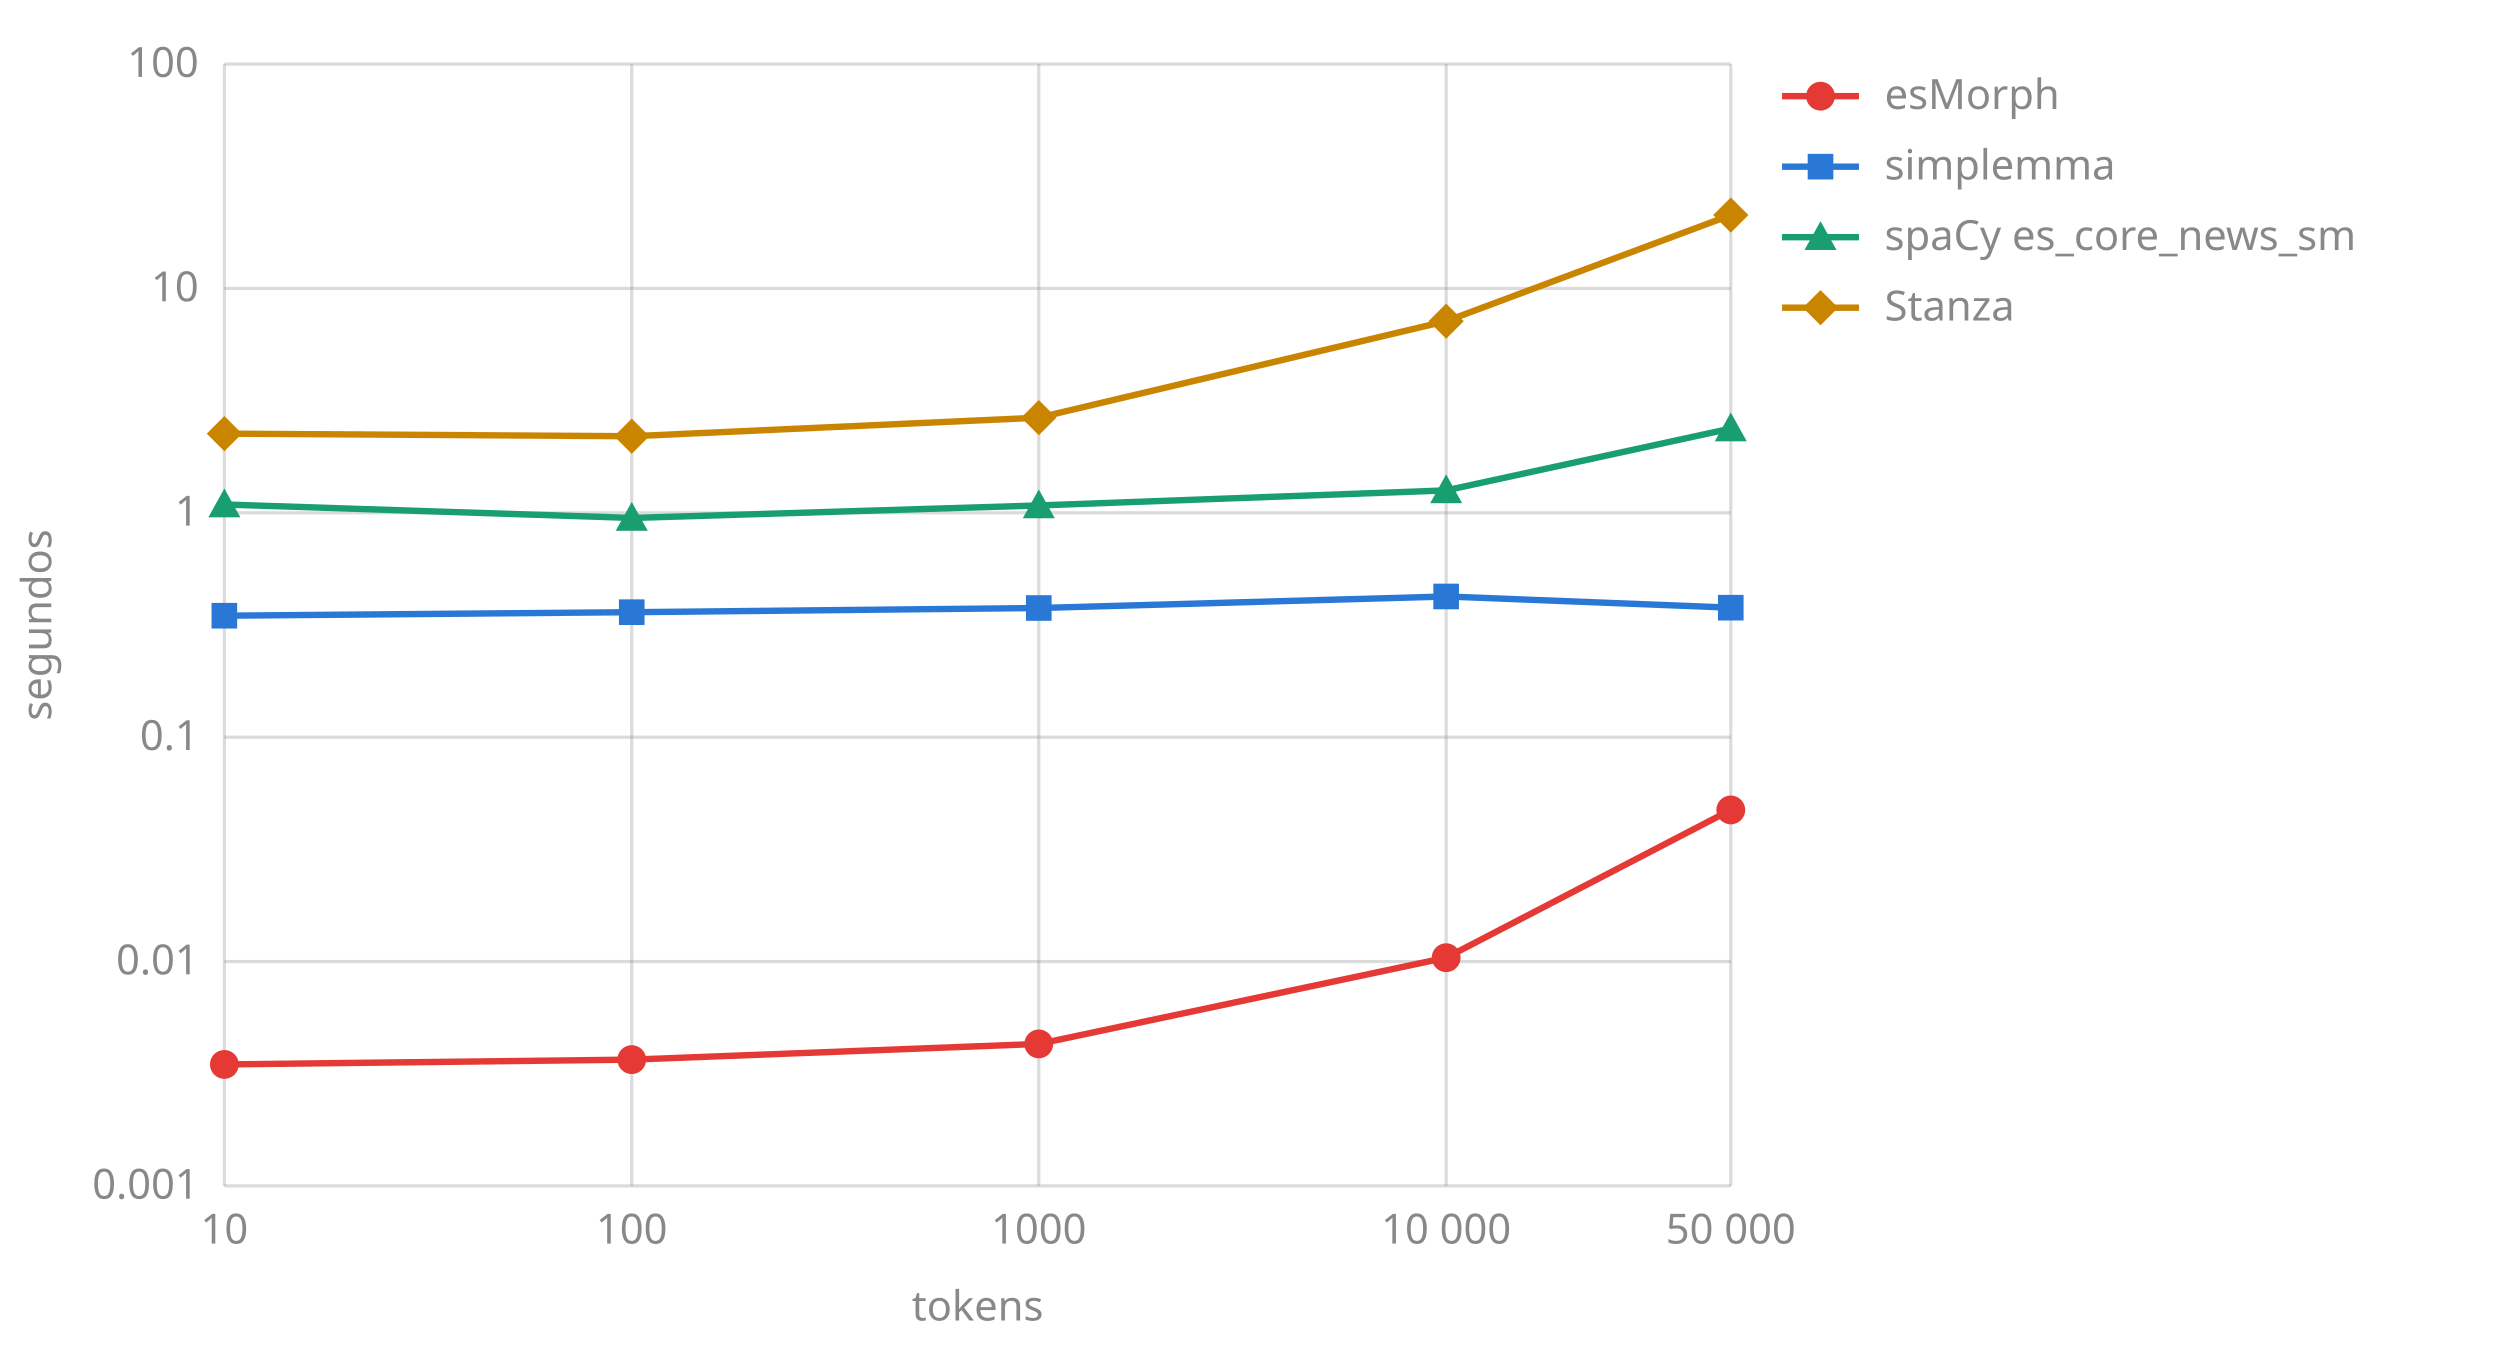
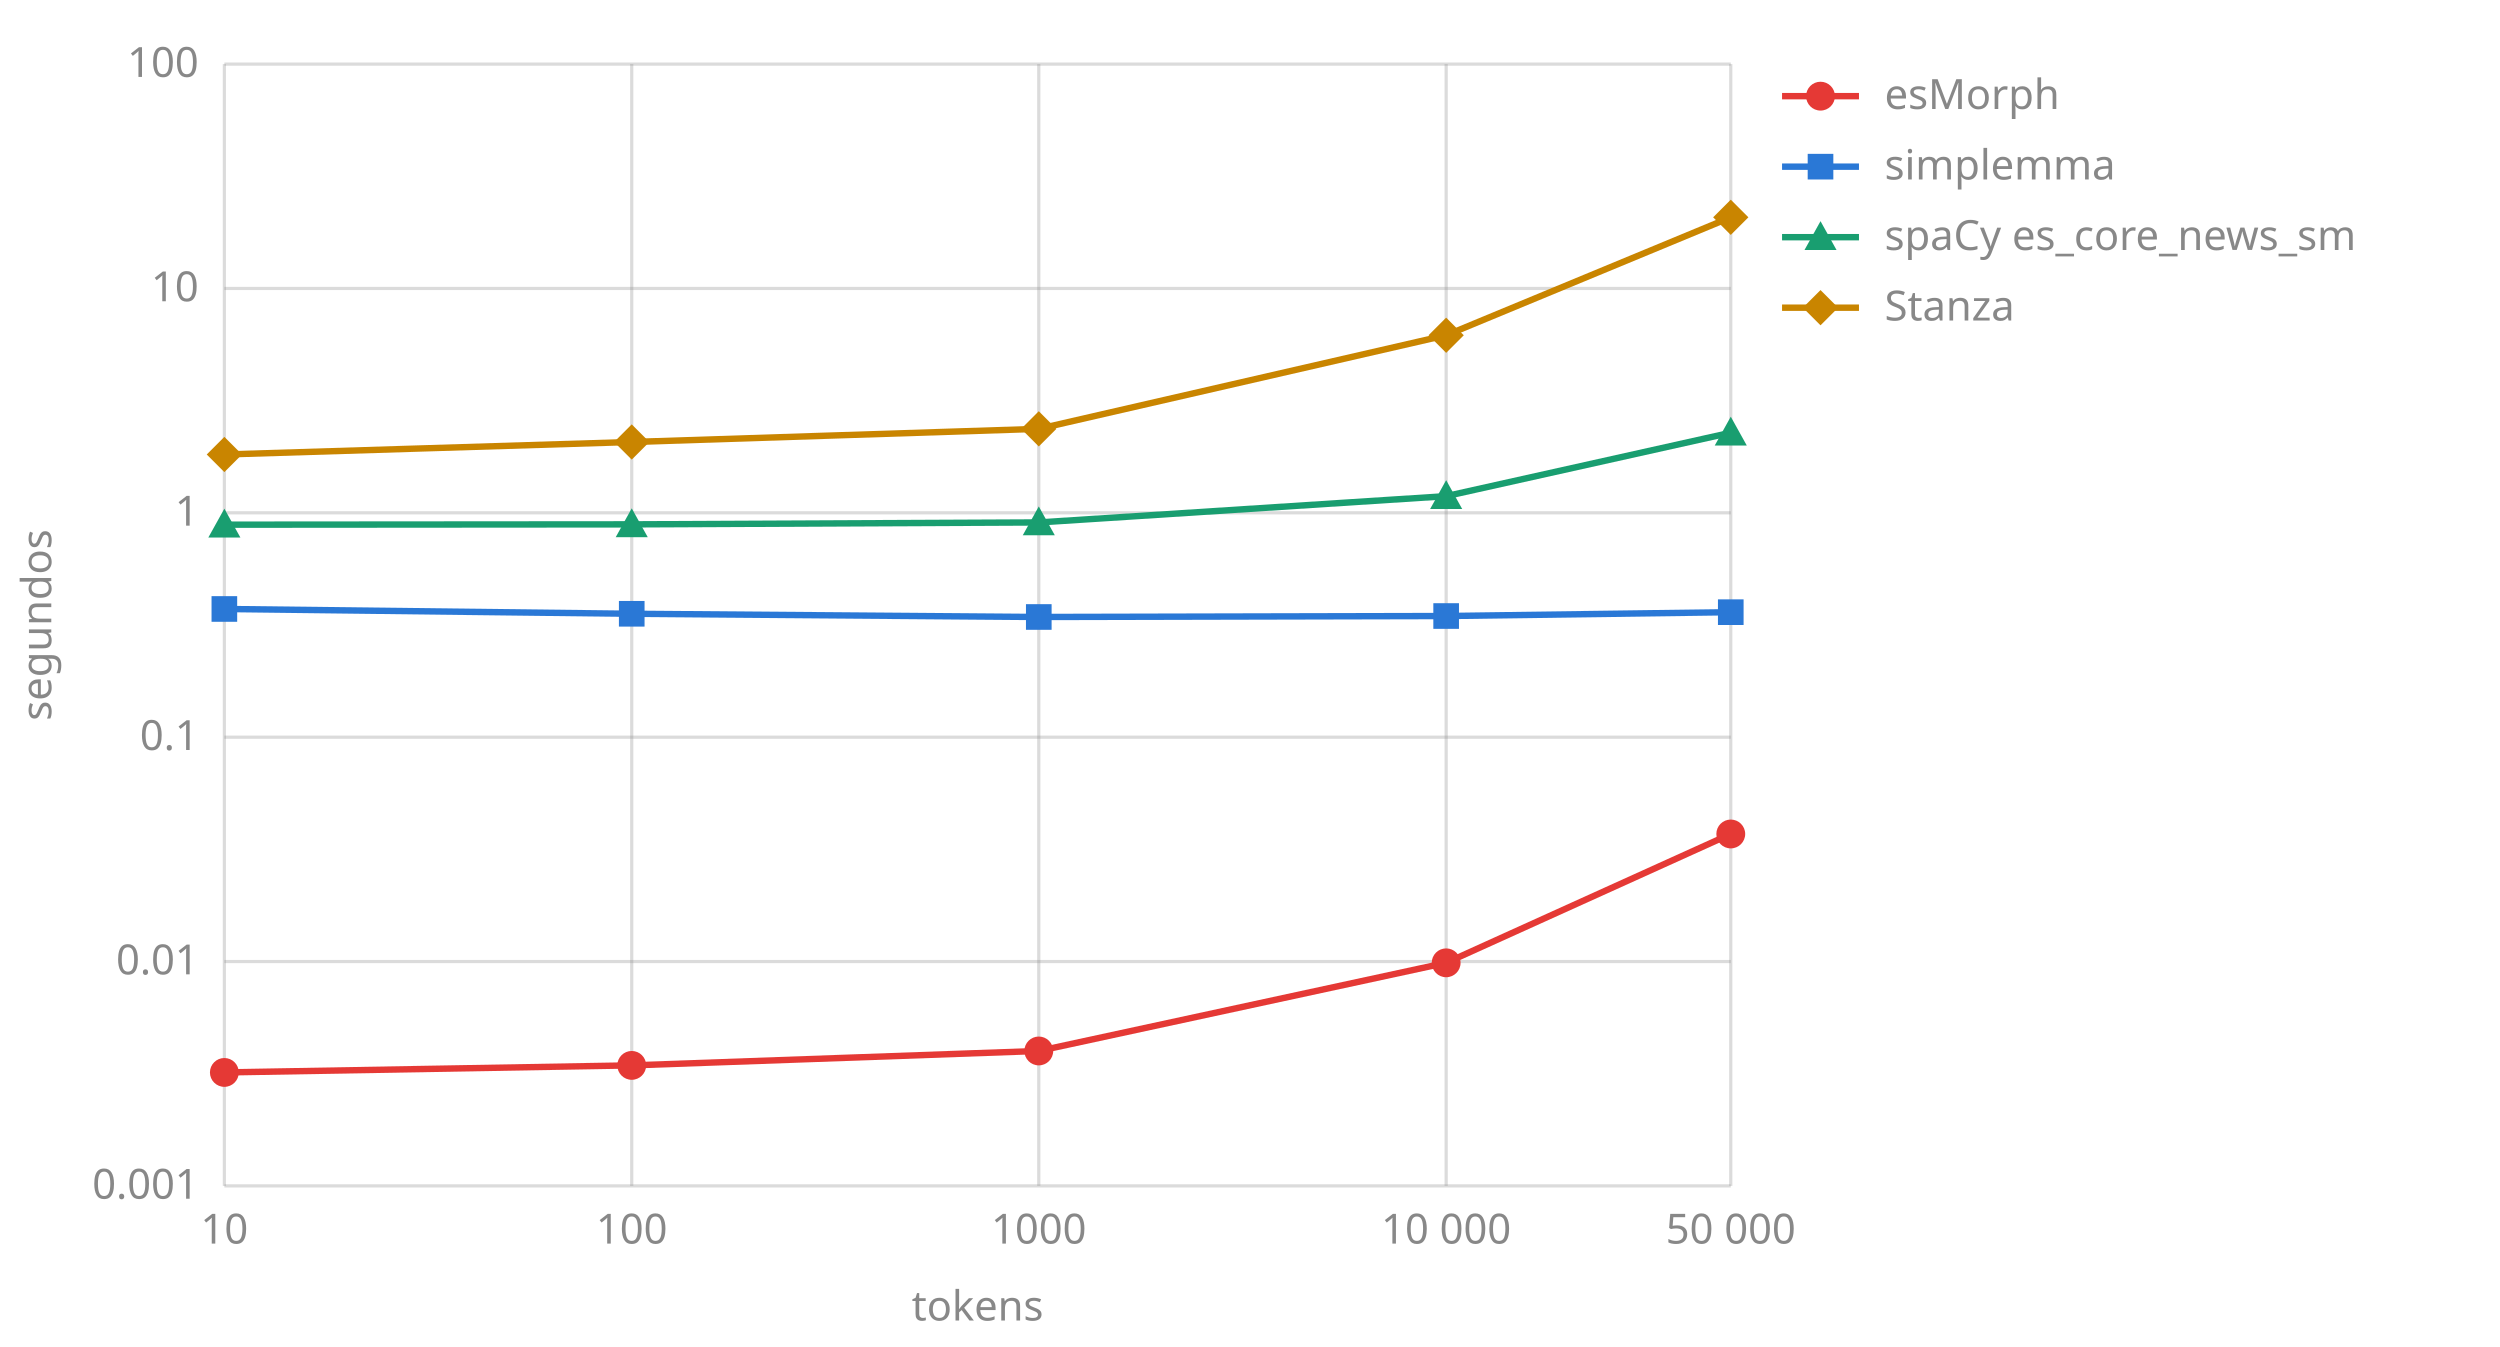
<svg xmlns="http://www.w3.org/2000/svg" viewBox="0 0 780 420" width="780" height="420">
  <line x1="70" y1="370.0" x2="540" y2="370.0" stroke="#888" stroke-opacity="0.3" />
  <text x="62" y="374.0" text-anchor="end" font-family="sans-serif" font-size="13" fill="#888">0.001</text>
  <line x1="70" y1="300.0" x2="540" y2="300.0" stroke="#888" stroke-opacity="0.3" />
  <text x="62" y="304.0" text-anchor="end" font-family="sans-serif" font-size="13" fill="#888">0.01</text>
  <line x1="70" y1="230.0" x2="540" y2="230.0" stroke="#888" stroke-opacity="0.3" />
  <text x="62" y="234.0" text-anchor="end" font-family="sans-serif" font-size="13" fill="#888">0.1</text>
  <line x1="70" y1="160.0" x2="540" y2="160.0" stroke="#888" stroke-opacity="0.3" />
  <text x="62" y="164.0" text-anchor="end" font-family="sans-serif" font-size="13" fill="#888">1</text>
  <line x1="70" y1="90.0" x2="540" y2="90.0" stroke="#888" stroke-opacity="0.3" />
  <text x="62" y="94.0" text-anchor="end" font-family="sans-serif" font-size="13" fill="#888">10</text>
  <line x1="70" y1="20.0" x2="540" y2="20.0" stroke="#888" stroke-opacity="0.3" />
  <text x="62" y="24.0" text-anchor="end" font-family="sans-serif" font-size="13" fill="#888">100</text>
  <line x1="70.0" y1="20" x2="70.0" y2="370" stroke="#888" stroke-opacity="0.3" />
  <text x="70.0" y="388" text-anchor="middle" font-family="sans-serif" font-size="13" fill="#888">10</text>
  <line x1="197.1" y1="20" x2="197.1" y2="370" stroke="#888" stroke-opacity="0.3" />
  <text x="197.1" y="388" text-anchor="middle" font-family="sans-serif" font-size="13" fill="#888">100</text>
  <line x1="324.1" y1="20" x2="324.1" y2="370" stroke="#888" stroke-opacity="0.3" />
  <text x="324.1" y="388" text-anchor="middle" font-family="sans-serif" font-size="13" fill="#888">1000</text>
  <line x1="451.2" y1="20" x2="451.2" y2="370" stroke="#888" stroke-opacity="0.3" />
  <text x="451.2" y="388" text-anchor="middle" font-family="sans-serif" font-size="13" fill="#888">10 000</text>
  <line x1="540.0" y1="20" x2="540.0" y2="370" stroke="#888" stroke-opacity="0.3" />
  <text x="540.0" y="388" text-anchor="middle" font-family="sans-serif" font-size="13" fill="#888">50 000</text>
  <text x="305.0" y="412" text-anchor="middle" font-family="sans-serif" font-size="13" fill="#888">tokens</text>
  <text x="16" y="195.0" transform="rotate(-90 16 195.0)" text-anchor="middle" font-family="sans-serif" font-size="13" fill="#888">segundos</text>
-   <polyline points="70.0,332.1 197.1,330.6 324.1,325.7 451.2,298.8 540.0,252.7" fill="none" stroke="#e53935" stroke-width="2" />
-   <circle cx="70.0" cy="332.1" r="4.5" fill="#e53935" />
-   <circle cx="197.1" cy="330.6" r="4.5" fill="#e53935" />
-   <circle cx="324.1" cy="325.7" r="4.5" fill="#e53935" />
-   <circle cx="451.2" cy="298.8" r="4.5" fill="#e53935" />
-   <circle cx="540.0" cy="252.7" r="4.5" fill="#e53935" />
+   <polyline points="70.0,334.6 197.1,332.4 324.1,327.9 451.2,300.4 540.0,260.2" fill="none" stroke="#e53935" stroke-width="2" />
+   <circle cx="70.0" cy="334.6" r="4.5" fill="#e53935" />
+   <circle cx="197.1" cy="332.4" r="4.5" fill="#e53935" />
+   <circle cx="324.1" cy="327.9" r="4.5" fill="#e53935" />
+   <circle cx="451.2" cy="300.4" r="4.5" fill="#e53935" />
+   <circle cx="540.0" cy="260.2" r="4.5" fill="#e53935" />
  <line x1="556" y1="30" x2="580" y2="30" stroke="#e53935" stroke-width="2" />
  <circle cx="568.0" cy="30.0" r="4.5" fill="#e53935" />
  <text x="588" y="34" font-family="sans-serif" font-size="13" fill="#888">esMorph</text>
-   <polyline points="70.0,192.1 197.1,191.0 324.1,189.7 451.2,186.1 540.0,189.6" fill="none" stroke="#2a78d6" stroke-width="2" />
-   <rect x="66.0" y="188.1" width="8" height="8" fill="#2a78d6" />
-   <rect x="193.1" y="187.0" width="8" height="8" fill="#2a78d6" />
-   <rect x="320.1" y="185.7" width="8" height="8" fill="#2a78d6" />
-   <rect x="447.2" y="182.1" width="8" height="8" fill="#2a78d6" />
-   <rect x="536.0" y="185.6" width="8" height="8" fill="#2a78d6" />
+   <polyline points="70.0,190.0 197.1,191.5 324.1,192.5 451.2,192.2 540.0,191.0" fill="none" stroke="#2a78d6" stroke-width="2" />
+   <rect x="66.0" y="186.0" width="8" height="8" fill="#2a78d6" />
+   <rect x="193.1" y="187.5" width="8" height="8" fill="#2a78d6" />
+   <rect x="320.1" y="188.5" width="8" height="8" fill="#2a78d6" />
+   <rect x="447.2" y="188.2" width="8" height="8" fill="#2a78d6" />
+   <rect x="536.0" y="187.0" width="8" height="8" fill="#2a78d6" />
  <line x1="556" y1="52" x2="580" y2="52" stroke="#2a78d6" stroke-width="2" />
  <rect x="564.0" y="48.0" width="8" height="8" fill="#2a78d6" />
  <text x="588" y="56" font-family="sans-serif" font-size="13" fill="#888">simplemma</text>
-   <polyline points="70.0,157.4 197.1,161.6 324.1,157.7 451.2,153.0 540.0,133.7" fill="none" stroke="#199e70" stroke-width="2" />
-   <polygon points="70.0,152.4 75.0,161.4 65.0,161.4" fill="#199e70" />
-   <polygon points="197.1,156.6 202.1,165.6 192.1,165.6" fill="#199e70" />
-   <polygon points="324.1,152.7 329.1,161.7 319.1,161.7" fill="#199e70" />
-   <polygon points="451.2,148.0 456.2,157.0 446.2,157.0" fill="#199e70" />
-   <polygon points="540.0,128.7 545.0,137.7 535.0,137.7" fill="#199e70" />
+   <polyline points="70.0,163.7 197.1,163.6 324.1,163.0 451.2,154.8 540.0,135.0" fill="none" stroke="#199e70" stroke-width="2" />
+   <polygon points="70.0,158.7 75.0,167.7 65.0,167.7" fill="#199e70" />
+   <polygon points="197.1,158.6 202.1,167.6 192.1,167.6" fill="#199e70" />
+   <polygon points="324.1,158.0 329.1,167.0 319.1,167.0" fill="#199e70" />
+   <polygon points="451.2,149.8 456.2,158.8 446.2,158.8" fill="#199e70" />
+   <polygon points="540.0,130.0 545.0,139.0 535.0,139.0" fill="#199e70" />
  <line x1="556" y1="74" x2="580" y2="74" stroke="#199e70" stroke-width="2" />
  <polygon points="568.0,69.0 573.0,78.0 563.0,78.0" fill="#199e70" />
  <text x="588" y="78" font-family="sans-serif" font-size="13" fill="#888">spaCy es_core_news_sm</text>
-   <polyline points="70.0,135.3 197.1,136.1 324.1,130.3 451.2,100.2 540.0,67.1" fill="none" stroke="#c98500" stroke-width="2" />
-   <polygon points="70.0,129.8 75.5,135.3 70.0,140.8 64.5,135.3" fill="#c98500" />
-   <polygon points="197.1,130.6 202.6,136.1 197.1,141.6 191.6,136.1" fill="#c98500" />
-   <polygon points="324.1,124.8 329.6,130.3 324.1,135.8 318.6,130.3" fill="#c98500" />
-   <polygon points="451.2,94.7 456.7,100.2 451.2,105.7 445.7,100.2" fill="#c98500" />
-   <polygon points="540.0,61.6 545.5,67.1 540.0,72.6 534.5,67.1" fill="#c98500" />
+   <polyline points="70.0,141.8 197.1,137.9 324.1,133.8 451.2,104.6 540.0,67.8" fill="none" stroke="#c98500" stroke-width="2" />
+   <polygon points="70.0,136.3 75.5,141.8 70.0,147.3 64.5,141.8" fill="#c98500" />
+   <polygon points="197.1,132.4 202.6,137.9 197.1,143.4 191.6,137.9" fill="#c98500" />
+   <polygon points="324.1,128.3 329.6,133.8 324.1,139.3 318.6,133.8" fill="#c98500" />
+   <polygon points="451.2,99.1 456.7,104.6 451.2,110.1 445.7,104.6" fill="#c98500" />
+   <polygon points="540.0,62.3 545.5,67.8 540.0,73.3 534.5,67.8" fill="#c98500" />
  <line x1="556" y1="96" x2="580" y2="96" stroke="#c98500" stroke-width="2" />
  <polygon points="568.0,90.5 573.5,96.0 568.0,101.5 562.5,96.0" fill="#c98500" />
  <text x="588" y="100" font-family="sans-serif" font-size="13" fill="#888">Stanza</text>
</svg>
